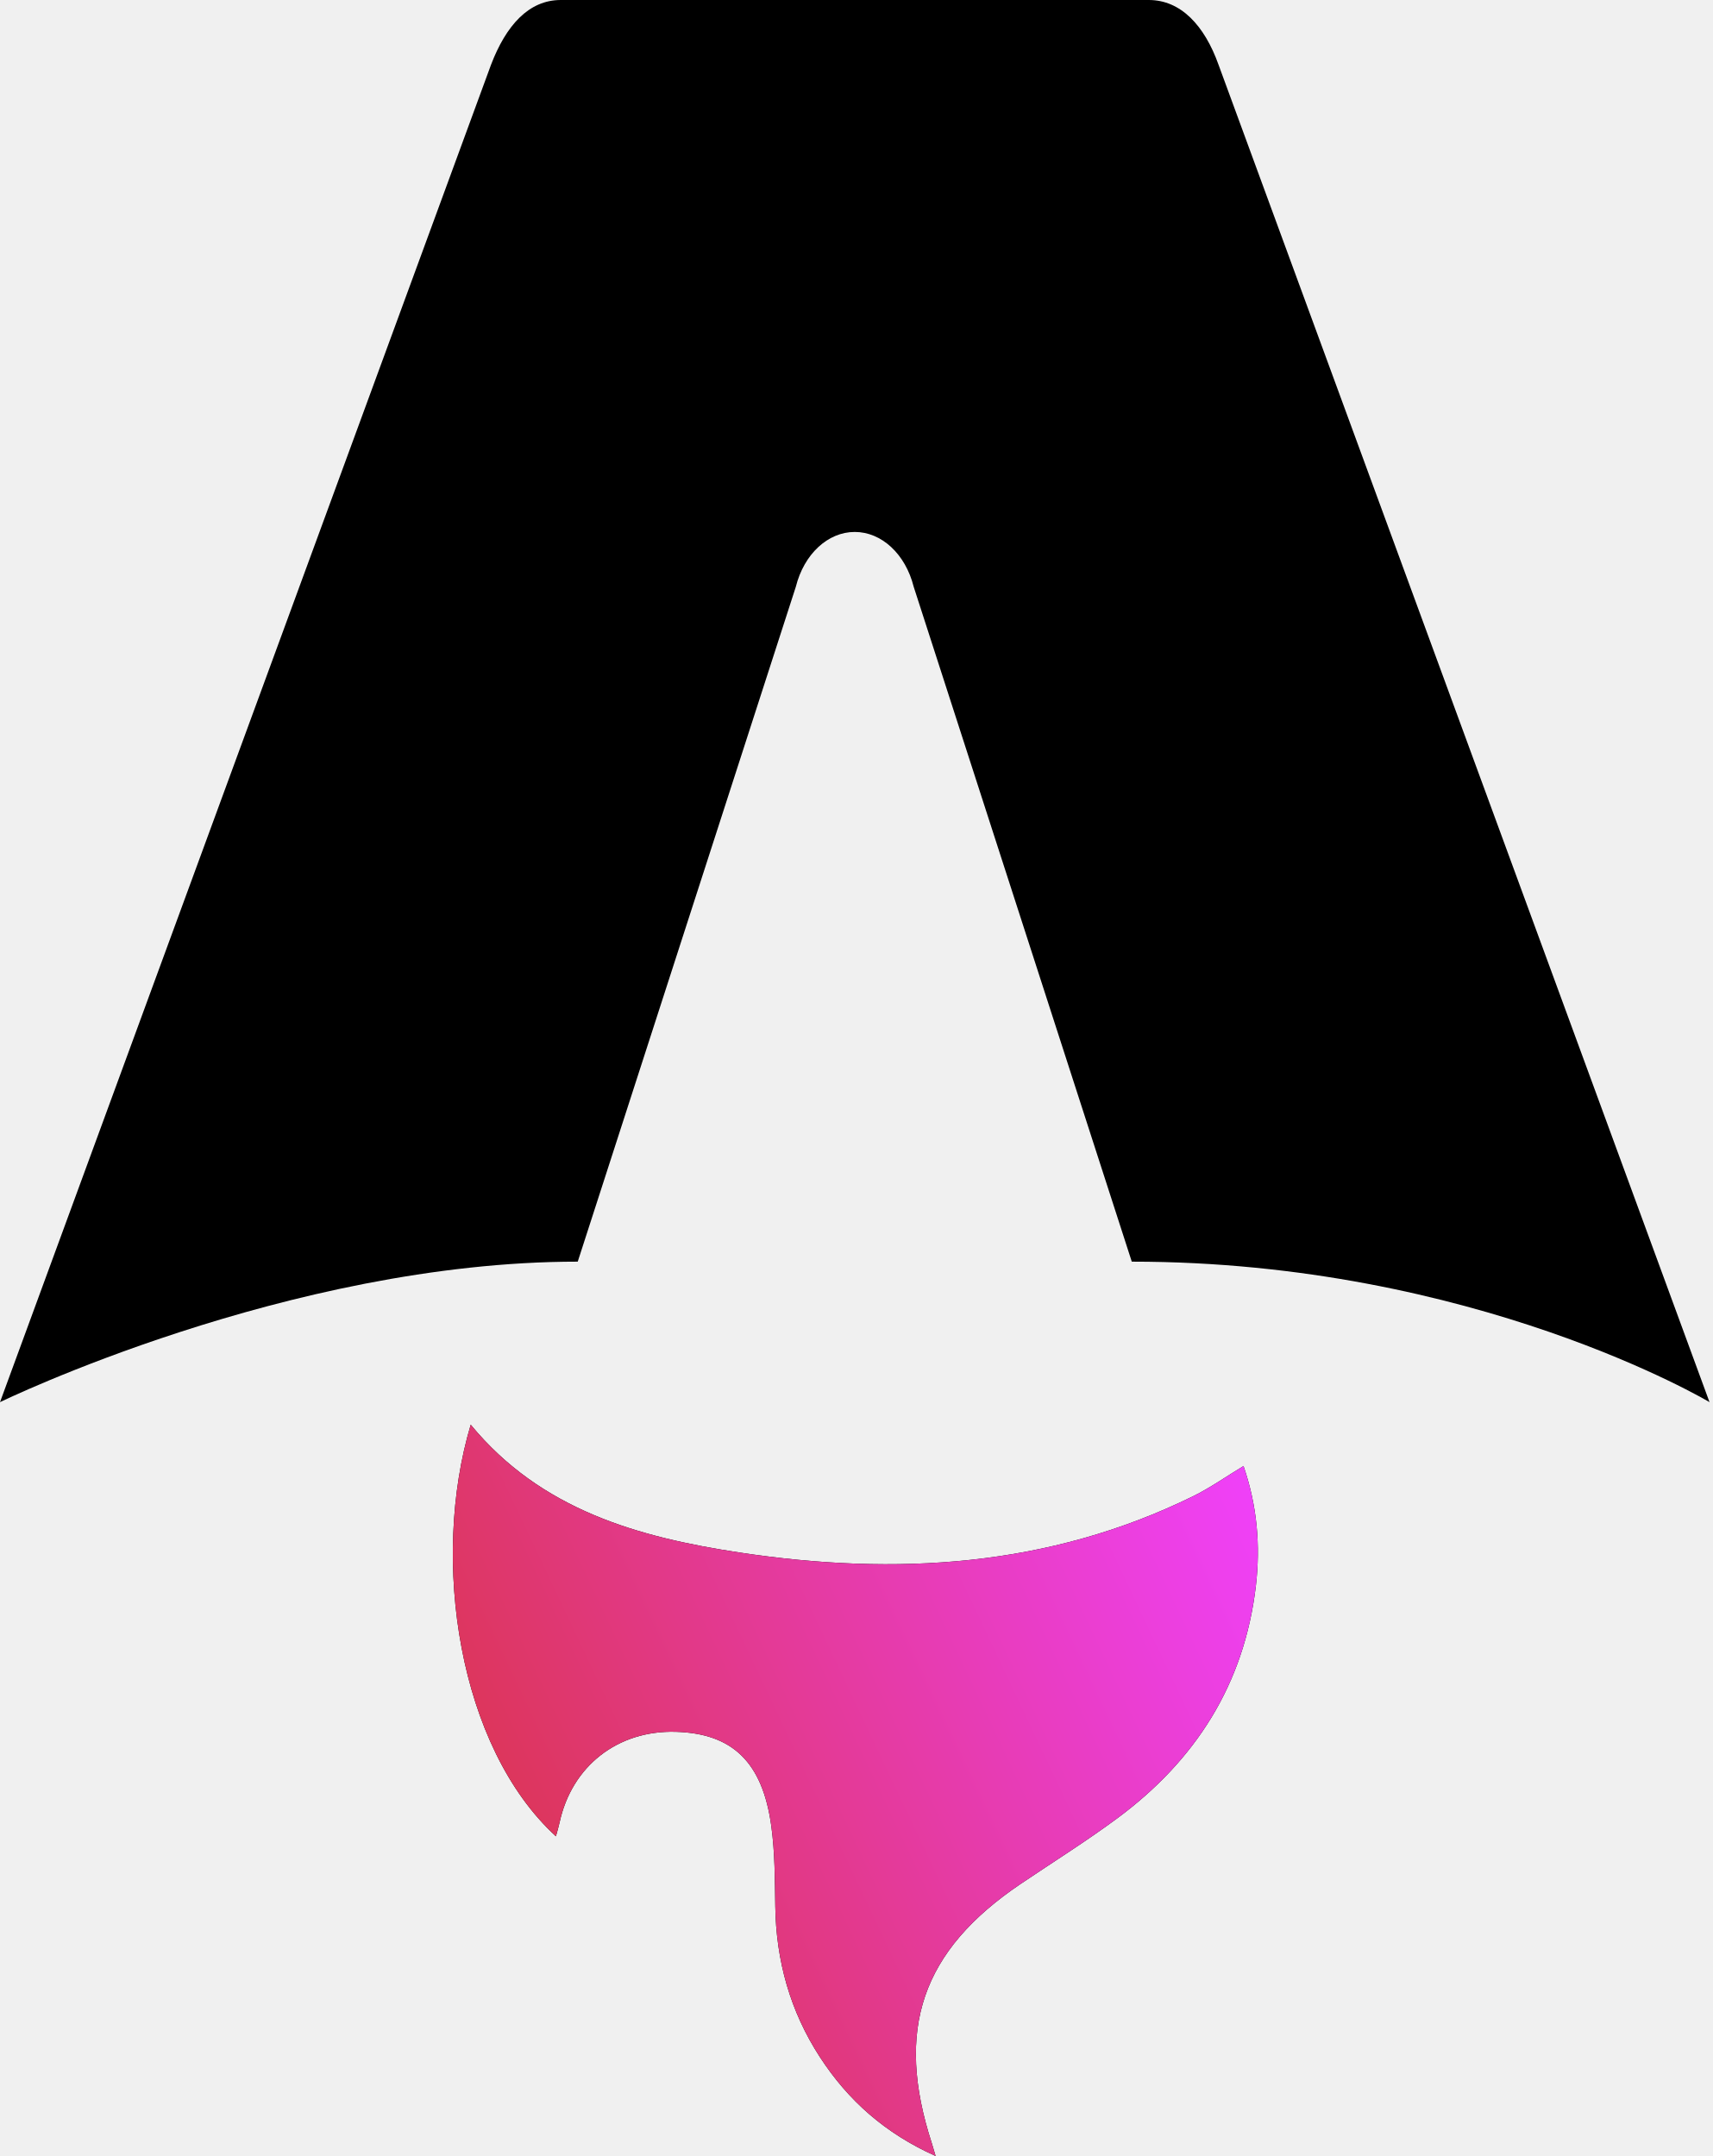
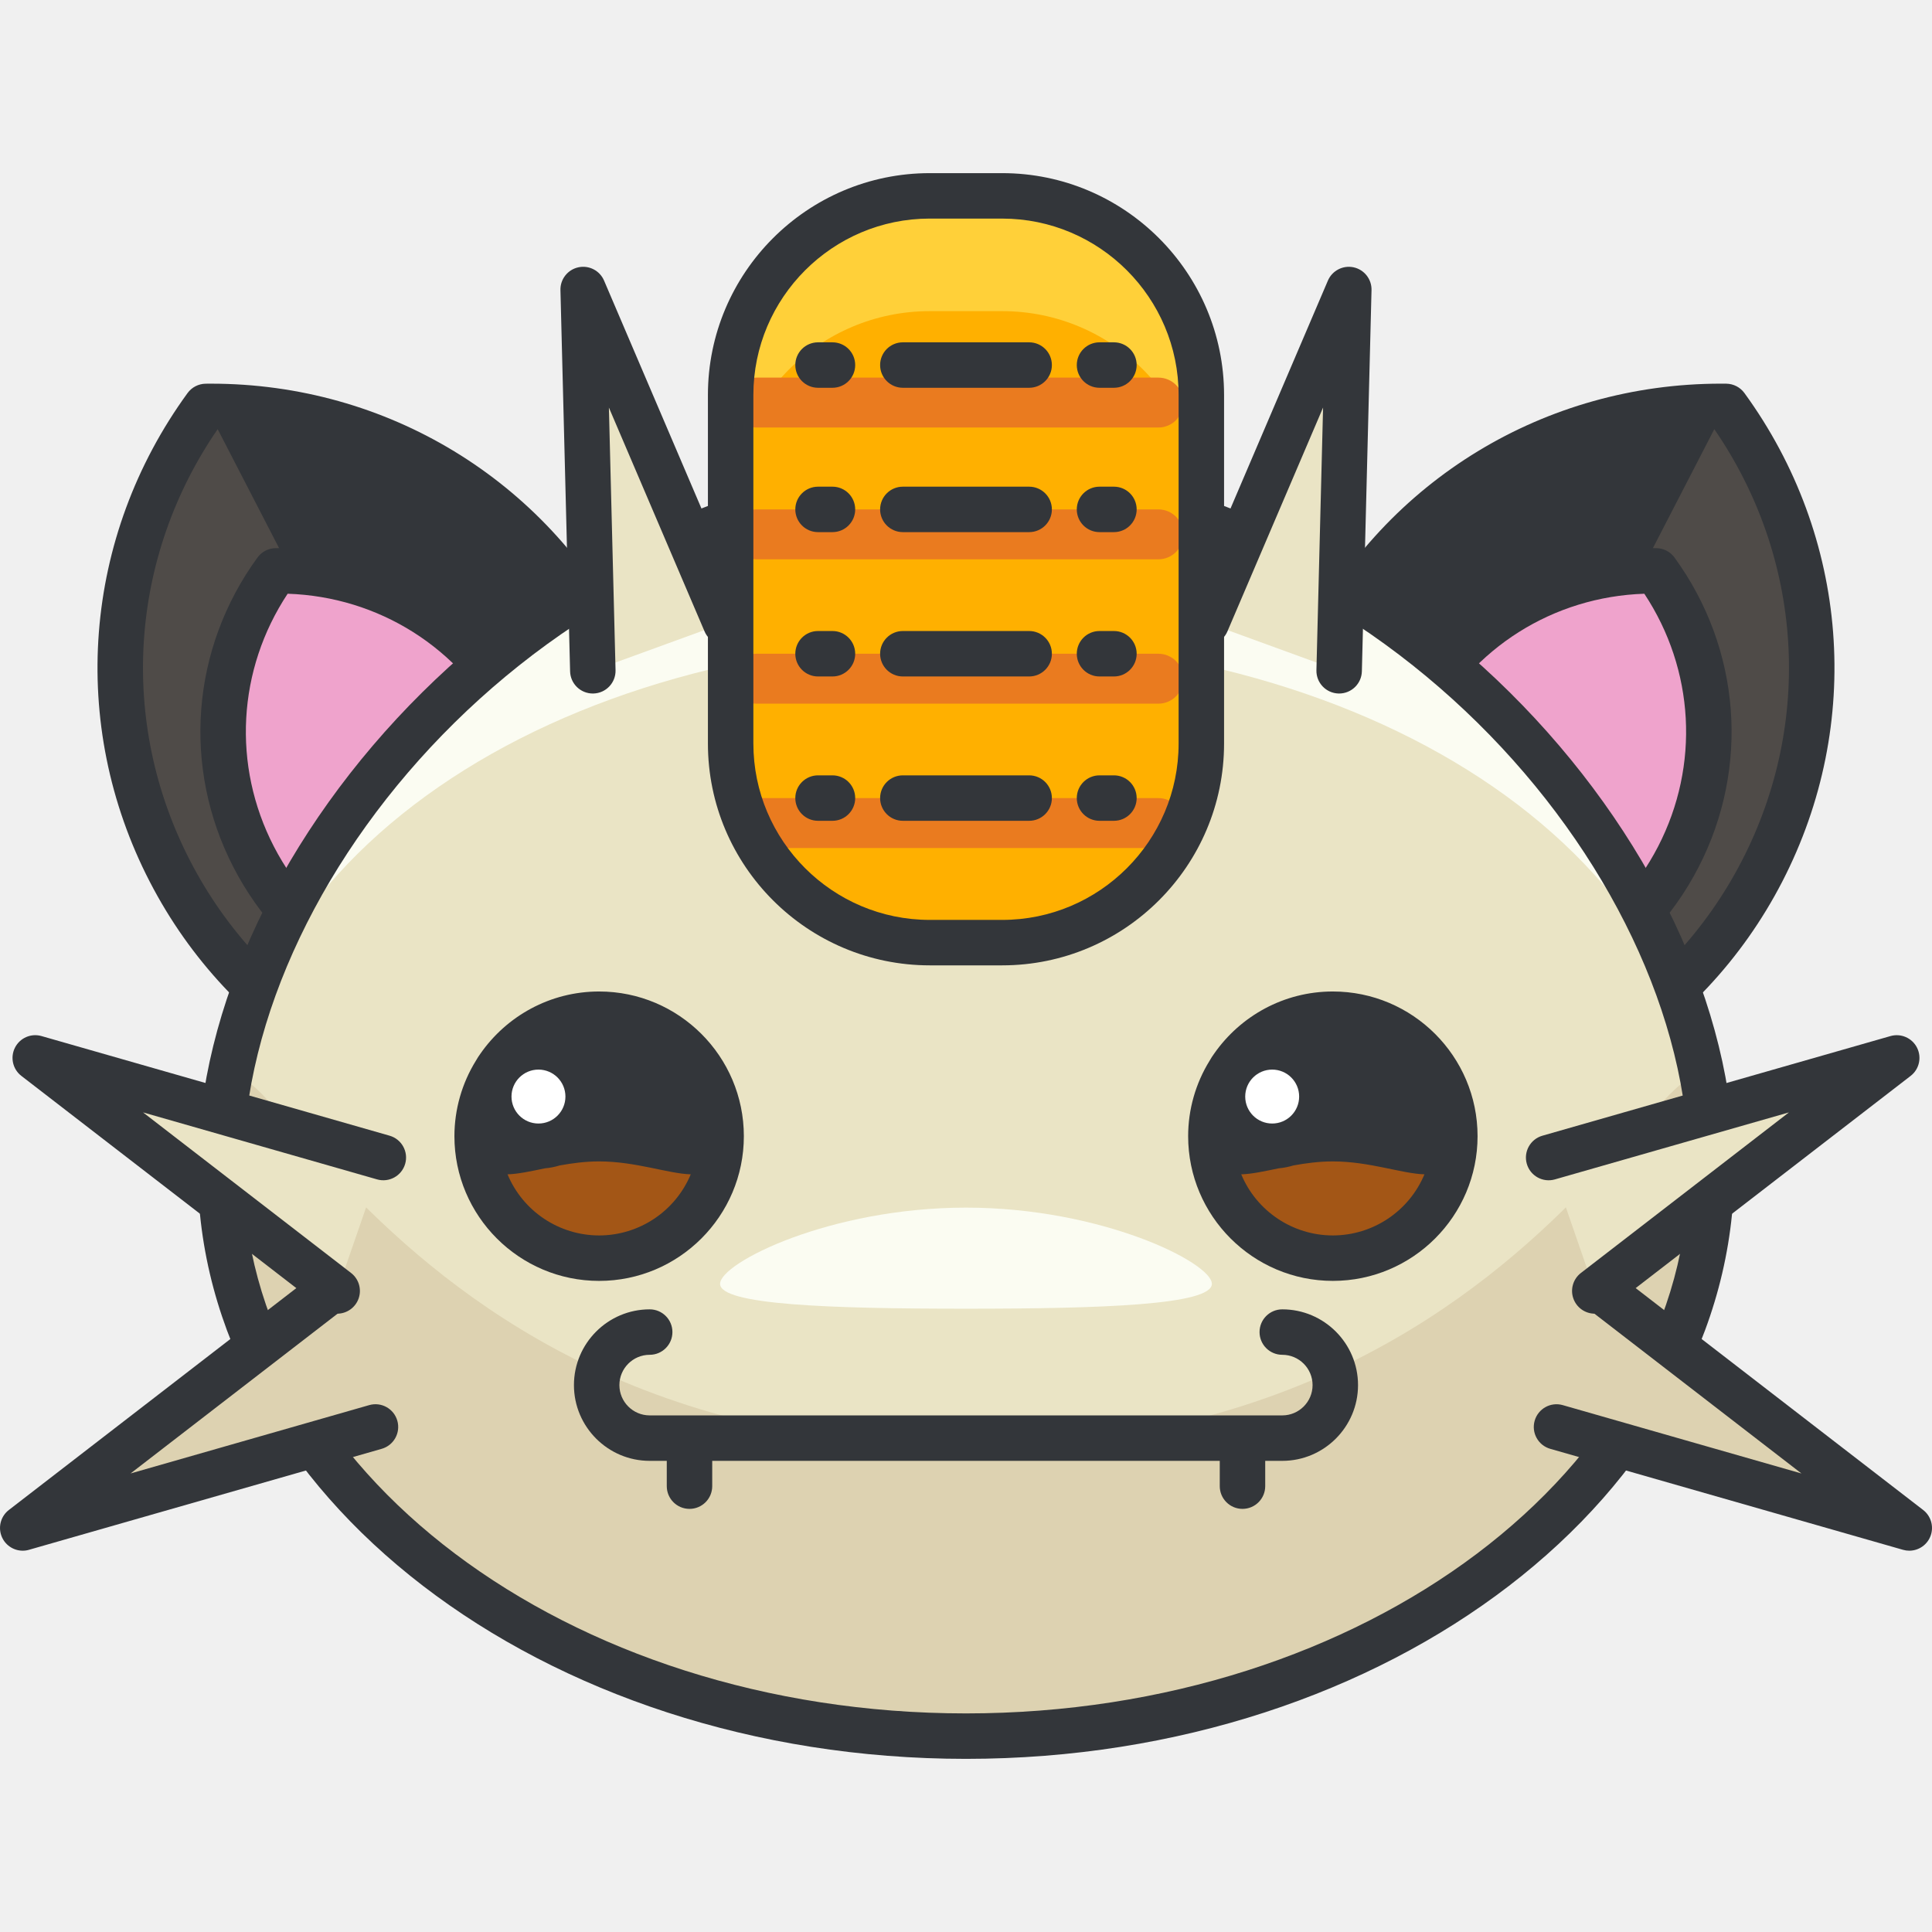
- <svg xmlns="http://www.w3.org/2000/svg" width="85" height="107" viewBox="0 0 85 107" fill="none">
-   <path fill="black" d="M27.589 91.136C22.756 86.718 21.344 77.433 23.358 70.707C26.85 74.948 31.689 76.291 36.7 77.05C44.438 78.22 52.036 77.782 59.223 74.246C60.045 73.841 60.805 73.303 61.704 72.757C62.378 74.714 62.553 76.689 62.318 78.7C61.745 83.596 59.309 87.378 55.433 90.245C53.883 91.392 52.244 92.417 50.643 93.498C45.726 96.821 44.396 100.718 46.243 106.386C46.287 106.525 46.327 106.663 46.426 107C43.916 105.876 42.082 104.24 40.684 102.089C39.209 99.819 38.507 97.308 38.47 94.591C38.451 93.269 38.451 91.934 38.273 90.631C37.839 87.453 36.347 86.03 33.536 85.948C30.652 85.864 28.37 87.647 27.765 90.455C27.719 90.671 27.652 90.884 27.585 91.134L27.589 91.136Z" />
-   <path fill="url(#paint0_linear_1_59)" d="M27.589 91.136C22.756 86.718 21.344 77.433 23.358 70.707C26.85 74.948 31.689 76.291 36.7 77.05C44.438 78.22 52.036 77.782 59.223 74.246C60.045 73.841 60.805 73.303 61.704 72.757C62.378 74.714 62.553 76.689 62.318 78.7C61.745 83.596 59.309 87.378 55.433 90.245C53.883 91.392 52.244 92.417 50.643 93.498C45.726 96.821 44.396 100.718 46.243 106.386C46.287 106.525 46.327 106.663 46.426 107C43.916 105.876 42.082 104.24 40.684 102.089C39.209 99.819 38.507 97.308 38.47 94.591C38.451 93.269 38.451 91.934 38.273 90.631C37.839 87.453 36.347 86.03 33.536 85.948C30.652 85.864 28.37 87.647 27.765 90.455C27.719 90.671 27.652 90.884 27.585 91.134L27.589 91.136Z" />
-   <path fill="black" d="M0 69.587C0 69.587 14.314 62.614 28.668 62.614L39.49 29.12C39.895 27.501 41.078 26.4 42.414 26.4C43.749 26.4 44.932 27.501 45.338 29.12L56.16 62.614C73.16 62.614 84.828 69.587 84.828 69.587C84.828 69.587 60.514 3.352 60.467 3.219C59.769 1.261 58.591 0 57.003 0H27.827C26.239 0 25.109 1.261 24.363 3.219C24.311 3.35 0 69.587 0 69.587Z" />
-   <defs>
-     <linearGradient id="paint0_linear_1_59" x1="22.47" y1="107" x2="69.145" y2="84.947" gradientUnits="userSpaceOnUse">
-       <stop stop-color="#D83333" />
-       <stop offset="1" stop-color="#F041FF" />
-     </linearGradient>
-   </defs>
+ <svg xmlns="http://www.w3.org/2000/svg" t="1738557715207" class="icon" viewBox="0 0 1024 1024" version="1.1" p-id="41418" width="200" height="200">
+   <path d="M914.84 215.414c50.678 69.637 61.309 164.584 19.095 246.346-42.198 81.778-125.726 128.103-211.881 127.132-50.694-69.653-61.309-164.568-19.087-246.346 42.206-81.778 125.718-128.103 211.873-127.132z" fill="#4F4B48" p-id="41419" />
+   <path d="M722.054 588.892c-50.694-69.653-61.309-164.568-19.087-246.346 42.206-81.778 125.718-128.103 211.873-127.132" fill="#33363A" p-id="41420" />
+   <path d="M724.8 600.945l-2.875-0.016a12.061 12.061 0 0 1-9.604-4.955c-55.48-76.229-63.156-175.465-20.051-258.961 42.664-82.645 126.706-133.668 219.831-133.668l2.875 0.016c3.806 0.048 7.364 1.879 9.604 4.955 55.48 76.229 63.164 175.465 20.059 258.961-42.648 82.653-126.706 133.668-219.839 133.668z m183.816-373.478c-82.685 1.253-156.987 47.04-194.946 120.603-37.974 73.555-32.273 160.649 14.607 228.768 82.693-1.253 156.996-47.04 194.946-120.603 37.982-73.555 32.273-160.641-14.607-228.768z" fill="#33363A" p-id="41421" />
+   <path d="M877.781 302.58c31.197 42.848 37.733 101.283 11.748 151.615-25.969 50.332-77.386 78.855-130.408 78.245-31.197-42.864-37.725-101.283-11.748-151.615 25.969-50.34 77.378-78.855 130.408-78.245z" fill="#EFA3CC" p-id="41422" />
+   <path d="M760.839 544.494l-1.863-0.008a12.037 12.037 0 0 1-9.596-4.955c-35.18-48.341-40.046-111.264-12.712-164.231 27.045-52.412 80.333-84.773 139.386-84.773l1.863 0.008a12.045 12.045 0 0 1 9.596 4.955c35.188 48.341 40.054 111.264 12.712 164.231-27.053 52.42-80.333 84.773-139.386 84.773z m110.686-229.804c-48.188 1.598-91.262 28.643-113.457 71.66-22.203 43.001-19.288 93.791 7.291 133.989 48.172-1.598 91.253-28.643 113.457-71.66 22.211-43.017 19.304-93.791-7.291-133.989z" fill="#33363A" p-id="41423" />
+   <path d="M109.152 215.414c-50.686 69.637-61.317 164.584-19.095 246.346C132.255 543.53 215.784 589.863 301.93 588.892c50.694-69.653 61.309-164.568 19.103-246.346-42.206-81.778-125.735-128.103-211.881-127.132z" fill="#4F4B48" p-id="41424" />
+   <path d="M301.93 588.892c50.694-69.653 61.309-164.568 19.103-246.346-42.206-81.778-125.726-128.103-211.881-127.132" fill="#33363A" p-id="41425" />
+   <path d="M299.184 600.945c-93.141 0-177.175-51.023-219.831-133.668C36.24 383.796 43.924 284.561 99.412 208.324a12.069 12.069 0 0 1 9.604-4.955l2.875-0.016c93.141 0 177.175 51.023 219.839 133.668 43.097 83.496 35.404 182.724-20.067 258.953a12.069 12.069 0 0 1-9.604 4.955c-0.956 0.016-1.919 0.016-2.875 0.016z m-183.816-373.478c-46.879 68.127-52.589 155.221-14.607 228.76 37.958 73.555 112.252 119.343 194.937 120.611 46.871-68.119 52.589-155.213 14.623-228.768-37.958-73.555-112.268-119.343-194.954-120.603z" fill="#33363A" p-id="41426" />
+   <path d="M146.211 302.58c-31.197 42.848-37.733 101.283-11.756 151.615 25.969 50.332 77.386 78.855 130.408 78.245 31.197-42.864 37.733-101.283 11.756-151.615-25.977-50.34-77.378-78.855-130.408-78.245z" fill="#EFA3CC" p-id="41427" />
+   <path d="M263.145 544.494c-59.053 0-112.332-32.345-139.386-84.781-27.342-52.966-22.468-115.898 12.72-164.223a12.053 12.053 0 0 1 9.596-4.955l1.863-0.008c59.053 0 112.332 32.345 139.386 84.781 27.334 52.958 22.46 115.882-12.72 164.223a12.045 12.045 0 0 1-9.596 4.955l-1.863 0.008zM152.459 314.69c-26.596 40.19-29.502 90.972-7.299 133.981 22.195 43.017 65.284 70.062 113.457 71.668 26.596-40.206 29.502-90.98 7.299-133.981-22.195-43.025-65.284-70.07-113.457-71.668z" fill="#33363A" p-id="41428" />
+   <path d="M907.147 619.534c0 166.029-176.918 300.653-395.151 300.653-218.241 0-395.151-134.632-395.151-300.653 0-166.061 176.91-365.038 395.151-365.038 218.233 0 395.151 198.977 395.151 365.038z" fill="#FBFCF2" p-id="41429" />
+   <path d="M907.147 619.534c0 166.029-176.918 300.653-395.151 300.653-218.241 0-395.151-134.632-395.151-300.653 0-166.061 176.91-280.474 395.151-280.474 218.233 0 395.151 114.412 395.151 280.474z" fill="#EAE4C5" p-id="41430" />
+   <path d="M907.147 619.534c0 166.029-176.918 300.653-395.151 300.653-218.241 0-395.151-134.632-395.151-300.653 0-166.077 50.284 147.271 395.151 147.271 344.875 0 395.151-313.349 395.151-147.271z" fill="#DDD2B1" p-id="41431" />
+   <path d="M511.996 932.233c-224.528 0-407.196-140.277-407.196-312.698 0-170.799 181.632-377.083 407.196-377.083s407.196 206.284 407.196 377.083c0 172.429-182.668 312.698-407.196 312.698z m0-665.691c-212.218 0-383.106 193.107-383.106 352.993 0 159.14 171.859 288.608 383.106 288.608s383.106-129.468 383.106-288.608c0-159.886-170.887-352.993-383.106-352.993z" fill="#33363A" p-id="41432" />
+   <path d="M382.214 602.206a64.642 64.642 0 0 1-64.666 64.65 64.642 64.642 0 1 1 0-129.3 64.65 64.65 0 0 1 64.666 64.65z" fill="#A35616" p-id="41433" />
+   <path d="M285.404 581.191m-26.339 0a26.339 26.339 0 1 0 52.677 0 26.339 26.339 0 1 0-52.677 0Z" fill="#FFFFFF" p-id="41434" />
+   <path d="M317.548 525.511c-26.041 0-49.064 13.073-62.932 32.979a39.155 39.155 0 0 0-2.313 3.597 76.157 76.157 0 0 0-11.451 40.118c0 42.294 34.401 76.695 76.695 76.695 42.302 0 76.711-34.401 76.711-76.695s-34.409-76.695-76.711-76.695z m0 129.3a52.661 52.661 0 0 1-48.55-32.393c5.525-0.145 12.246-1.606 19.826-3.18a37.34 37.34 0 0 0 7.797-1.526c6.577-1.188 13.595-2.144 20.926-2.144 19.377 0 36.713 6.528 48.566 6.85a52.693 52.693 0 0 1-48.566 32.393z" fill="#33363A" p-id="41435" />
+   <path d="M285.396 581.199m-14.293 0a14.293 14.293 0 1 0 28.587 0 14.293 14.293 0 1 0-28.587 0Z" fill="#FFFFFF" p-id="41436" />
+   <path d="M771.078 602.206a64.634 64.634 0 0 1-64.65 64.65 64.642 64.642 0 0 1-64.658-64.65 64.642 64.642 0 0 1 64.658-64.65 64.642 64.642 0 0 1 64.65 64.65z" fill="#A35616" p-id="41437" />
+   <path d="M674.275 581.191m-26.339 0a26.339 26.339 0 1 0 52.677 0 26.339 26.339 0 1 0-52.677 0Z" fill="#FFFFFF" p-id="41438" />
+   <path d="M706.436 525.511c-26.001 0-48.991 13.033-62.867 32.883-0.907 1.213-1.694 2.489-2.449 3.806a76.101 76.101 0 0 0-11.379 39.998c0 42.294 34.409 76.695 76.703 76.695s76.695-34.401 76.695-76.695-34.417-76.687-76.703-76.687z m0 129.3a52.677 52.677 0 0 1-48.558-32.393c5.525-0.145 12.246-1.606 19.818-3.18 2.698-0.241 5.3-0.747 7.813-1.526 6.569-1.188 13.595-2.144 20.926-2.144 19.368 0 36.705 6.528 48.55 6.85a52.677 52.677 0 0 1-48.55 32.393z" fill="#33363A" p-id="41439" />
+   <path d="M674.283 581.199m-14.293 0a14.293 14.293 0 1 0 28.587 0 14.293 14.293 0 1 0-28.587 0Z" fill="#FFFFFF" p-id="41440" />
+   <path d="M642.316 680.466c0 11.17-58.346 13.177-130.32 13.177-71.981 0-130.336-2.008-130.336-13.177 0-11.186 58.362-40.399 130.336-40.399 71.981 0 130.32 29.213 130.32 40.399z" fill="#FBFCF2" p-id="41441" />
+   <path d="M845.275 684.233l160.023-123.51-184.482 52.806" fill="#EAE4C5" p-id="41442" />
+   <path d="M845.283 696.278a12.045 12.045 0 0 1-7.364-21.585l110.245-85.094-124.032 35.509a12.045 12.045 0 1 1-6.633-23.159l184.49-52.806a12.045 12.045 0 0 1 10.672 21.119l-160.031 123.502a11.965 11.965 0 0 1-7.347 2.513z" fill="#33363A" p-id="41443" />
+   <path d="M178.717 684.233L18.686 560.722l184.49 52.806" fill="#EAE4C5" p-id="41444" />
+   <path d="M178.709 696.278c-2.57 0-5.163-0.819-7.347-2.513L11.33 570.254a12.045 12.045 0 0 1 10.672-21.119l184.49 52.806a12.045 12.045 0 0 1-6.633 23.159L75.82 589.598l110.245 85.094a12.045 12.045 0 0 1-7.356 21.585z" fill="#33363A" p-id="41445" />
+   <path d="M849.764 684.682l162.191 125.172-186.98-53.528" fill="#DDD2B1" p-id="41446" />
+   <path d="M1011.955 821.9c-1.1 0-2.208-0.153-3.316-0.466l-186.972-53.528a12.045 12.045 0 0 1 6.633-23.159l126.513 36.224-112.397-86.749a12.045 12.045 0 1 1 14.719-19.071l162.183 125.172a12.045 12.045 0 0 1-7.364 21.577z" fill="#33363A" p-id="41447" />
+   <path d="M174.228 684.682L12.045 809.855l186.964-53.528" fill="#DDD2B1" p-id="41448" />
+   <path d="M12.045 821.9a12.045 12.045 0 0 1-7.356-21.577l162.183-125.172a12.045 12.045 0 0 1 14.719 19.071L69.195 780.963l126.497-36.224a12.045 12.045 0 0 1 6.633 23.159l-186.964 53.528a11.579 11.579 0 0 1-3.316 0.474z" fill="#33363A" p-id="41449" />
+   <path d="M709.776 355.53l5.107-202.068-75.402 176.46" fill="#EAE4C5" p-id="41450" />
+   <path d="M709.784 367.576h-0.313a12.061 12.061 0 0 1-11.74-12.35l3.525-139.209-50.702 118.636a12.013 12.013 0 0 1-15.811 6.336 12.037 12.037 0 0 1-6.336-15.811l75.41-176.46a12.085 12.085 0 0 1 13.635-7.034 12.061 12.061 0 0 1 9.483 12.077l-5.115 202.076a12.061 12.061 0 0 1-12.037 11.74z" fill="#33363A" p-id="41451" />
+   <path d="M314.208 355.53l-5.115-202.068 75.41 176.46" fill="#EAE4C5" p-id="41452" />
+   <path d="M314.2 367.576a12.045 12.045 0 0 1-12.037-11.74l-5.115-202.068a12.045 12.045 0 0 1 23.119-5.043l75.41 176.46a12.037 12.037 0 0 1-6.336 15.811 12.013 12.013 0 0 1-15.811-6.336L322.728 216.016l3.525 139.209a12.053 12.053 0 0 1-11.74 12.35h-0.313z" fill="#33363A" p-id="41453" />
+   <path d="M636.735 394.083c0 58.282-47.273 105.539-105.555 105.539h-38.368c-58.298 0-105.555-47.257-105.555-105.539V209.376c0-58.298 47.257-105.563 105.555-105.563h38.368c58.282 0 105.555 47.273 105.555 105.563v184.707z" fill="#FFD039" p-id="41454" />
+   <path d="M531.18 164.913h-38.368c-58.298 0-105.555 47.273-105.555 105.571v123.599c0 58.282 47.257 105.539 105.555 105.539h38.368c58.282 0 105.555-47.257 105.555-105.539V270.476c0-58.298-47.273-105.563-105.555-105.563z" fill="#FFB000" p-id="41455" />
+   <path d="M627.171 213.358c0 7.307-5.918 13.234-13.217 13.234h-213.037a13.225 13.225 0 1 1 0-26.451h213.037a13.225 13.225 0 0 1 13.217 13.217zM627.171 283.212c0 7.307-5.918 13.234-13.217 13.234h-213.037a13.225 13.225 0 1 1 0-26.451h213.037c7.291 0 13.217 5.926 13.217 13.217zM627.171 359.714c0 7.307-5.918 13.242-13.217 13.242h-213.037a13.225 13.225 0 1 1 0-26.459h213.037c7.291 0 13.217 5.926 13.217 13.217zM627.171 436.224c0 7.307-5.918 13.234-13.217 13.234h-213.037a13.225 13.225 0 1 1 0-26.451h213.037a13.225 13.225 0 0 1 13.217 13.217z" fill="#EA7B1F" p-id="41456" />
+   <path d="M531.18 511.659h-38.368c-64.843 0-117.6-52.741-117.6-117.584V209.376c0-64.851 52.749-117.608 117.6-117.608h38.368c64.843 0 117.6 52.757 117.6 117.608v184.707c0 64.835-52.749 117.576-117.6 117.576z m-38.368-395.809c-51.561 0-93.51 41.957-93.51 93.518v184.707c0 51.553 41.949 93.494 93.51 93.494h38.368c51.561 0 93.51-41.941 93.51-93.494V209.376c0-51.569-41.949-93.518-93.51-93.518h-38.368z" fill="#33363A" p-id="41457" />
+   <path d="M441.227 205.529h-7.653a12.045 12.045 0 0 1 0-24.09h7.653a12.045 12.045 0 0 1 0 24.09zM590.409 205.529h-7.645a12.045 12.045 0 0 1 0-24.09h7.645a12.045 12.045 0 0 1 0 24.09zM545.473 205.529h-66.947a12.045 12.045 0 0 1 0-24.09h66.947a12.045 12.045 0 0 1 0 24.09zM441.227 282.039h-7.653a12.045 12.045 0 0 1 0-24.09h7.653a12.045 12.045 0 0 1 0 24.09zM590.409 282.039h-7.645a12.045 12.045 0 0 1 0-24.09h7.645a12.045 12.045 0 0 1 0 24.09z" fill="#33363A" p-id="41458" />
+   <path d="M545.473 282.039h-66.947a12.045 12.045 0 0 1 0-24.09h66.947a12.045 12.045 0 0 1 0 24.09z" fill="#33363A" p-id="41459" />
+   <path d="M441.227 358.542h-7.653a12.045 12.045 0 0 1 0-24.09h7.653a12.045 12.045 0 0 1 0 24.09zM590.409 358.542h-7.645a12.045 12.045 0 0 1 0-24.09h7.645a12.045 12.045 0 0 1 0 24.09z" fill="#33363A" p-id="41460" />
+   <path d="M545.473 358.542h-66.947a12.045 12.045 0 0 1 0-24.09h66.947a12.045 12.045 0 0 1 0 24.09z" fill="#33363A" p-id="41461" />
+   <path d="M441.227 435.044h-7.653a12.045 12.045 0 0 1 0-24.09h7.653a12.045 12.045 0 0 1 0 24.09zM590.409 435.044h-7.645a12.045 12.045 0 0 1 0-24.09h7.645a12.045 12.045 0 0 1 0 24.09z" fill="#33363A" p-id="41462" />
+   <path d="M545.473 435.044h-66.947a12.045 12.045 0 0 1 0-24.09h66.947a12.045 12.045 0 0 1 0 24.09z" fill="#33363A" p-id="41463" />
+   <path d="M679.631 693.981a12.045 12.045 0 0 0 0 24.09c8.857 0 16.06 7.203 16.06 16.06s-7.203 16.06-16.06 16.06H344.353c-8.857 0-16.06-7.203-16.06-16.06s7.203-16.06 16.06-16.06a12.045 12.045 0 0 0 0-24.09c-22.139 0-40.15 18.011-40.15 40.15s18.011 40.15 40.15 40.15h9.05v13.41a12.045 12.045 0 0 0 24.09 0v-13.41h269.007v13.41a12.045 12.045 0 0 0 24.09 0v-13.41h9.042c22.139 0 40.15-18.011 40.15-40.15s-18.011-40.15-40.15-40.15z" fill="#33363A" p-id="41464" />
</svg>
